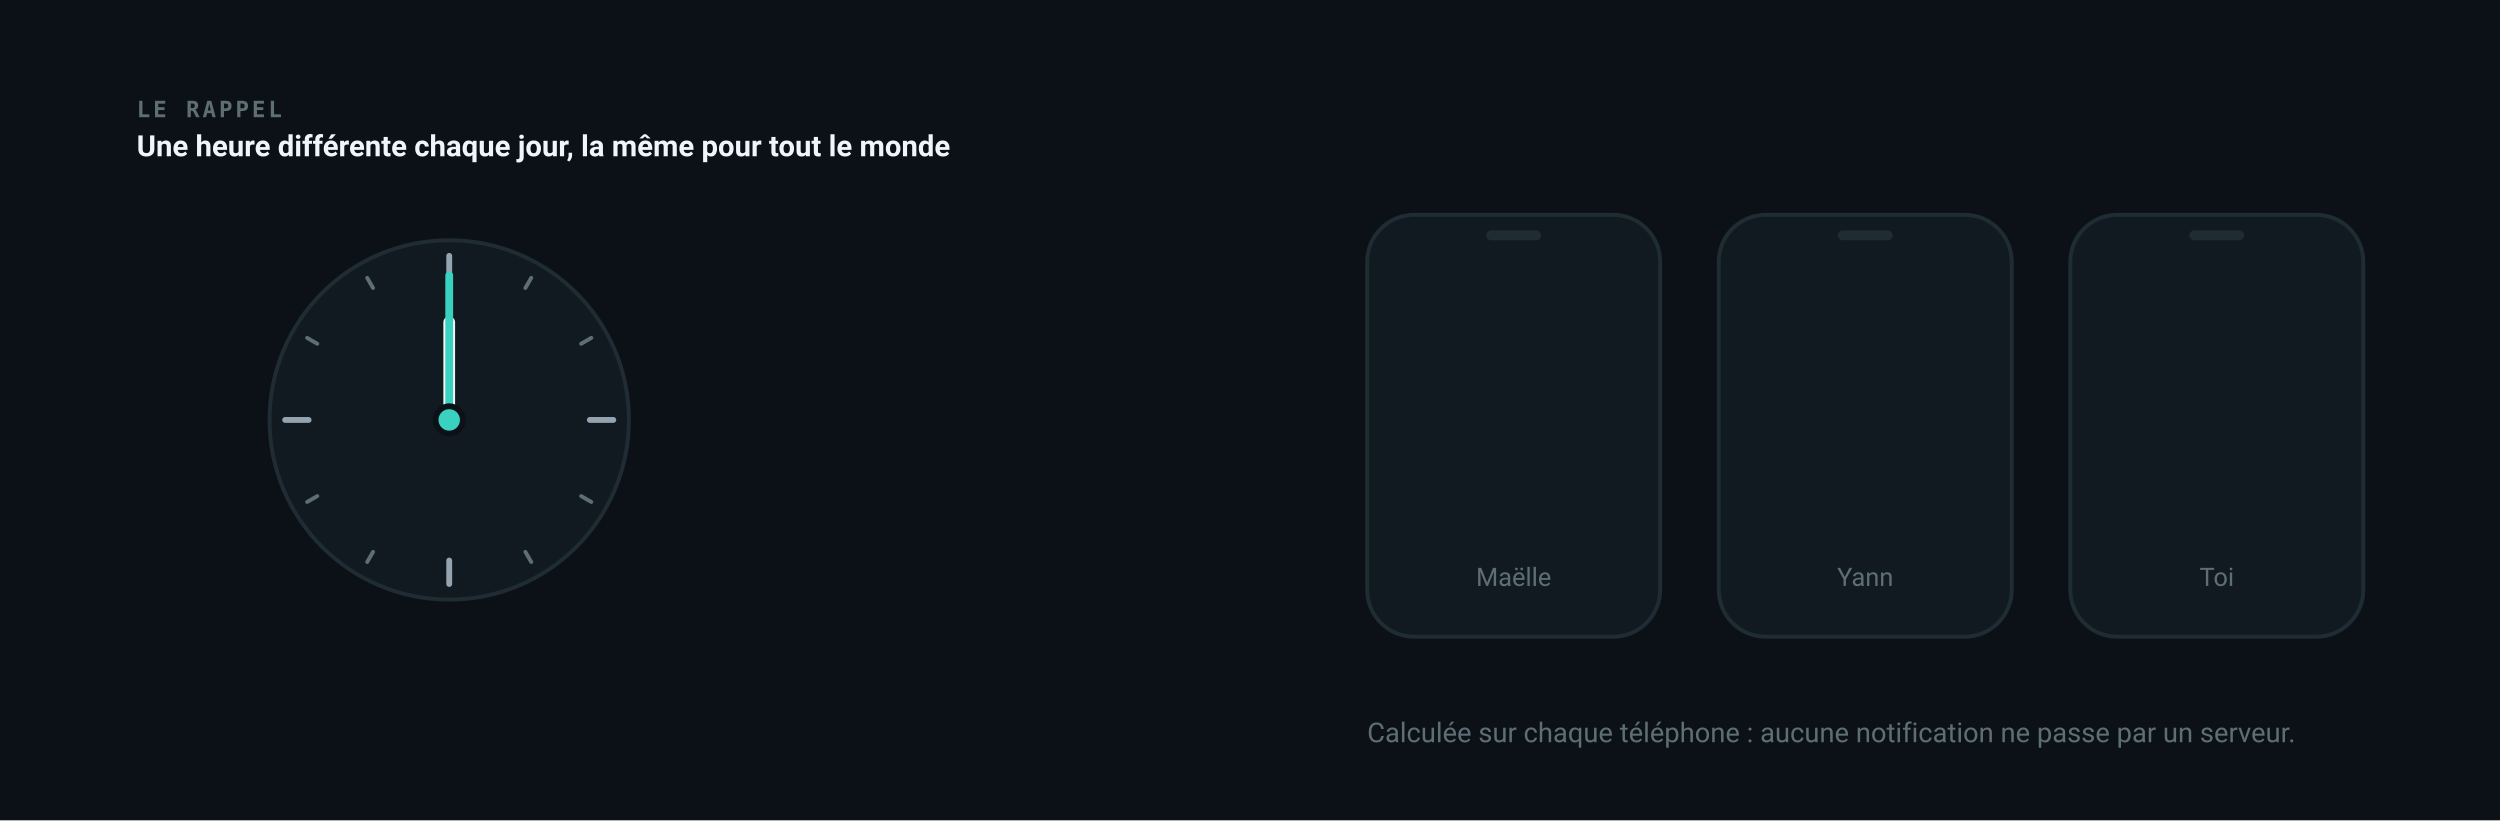
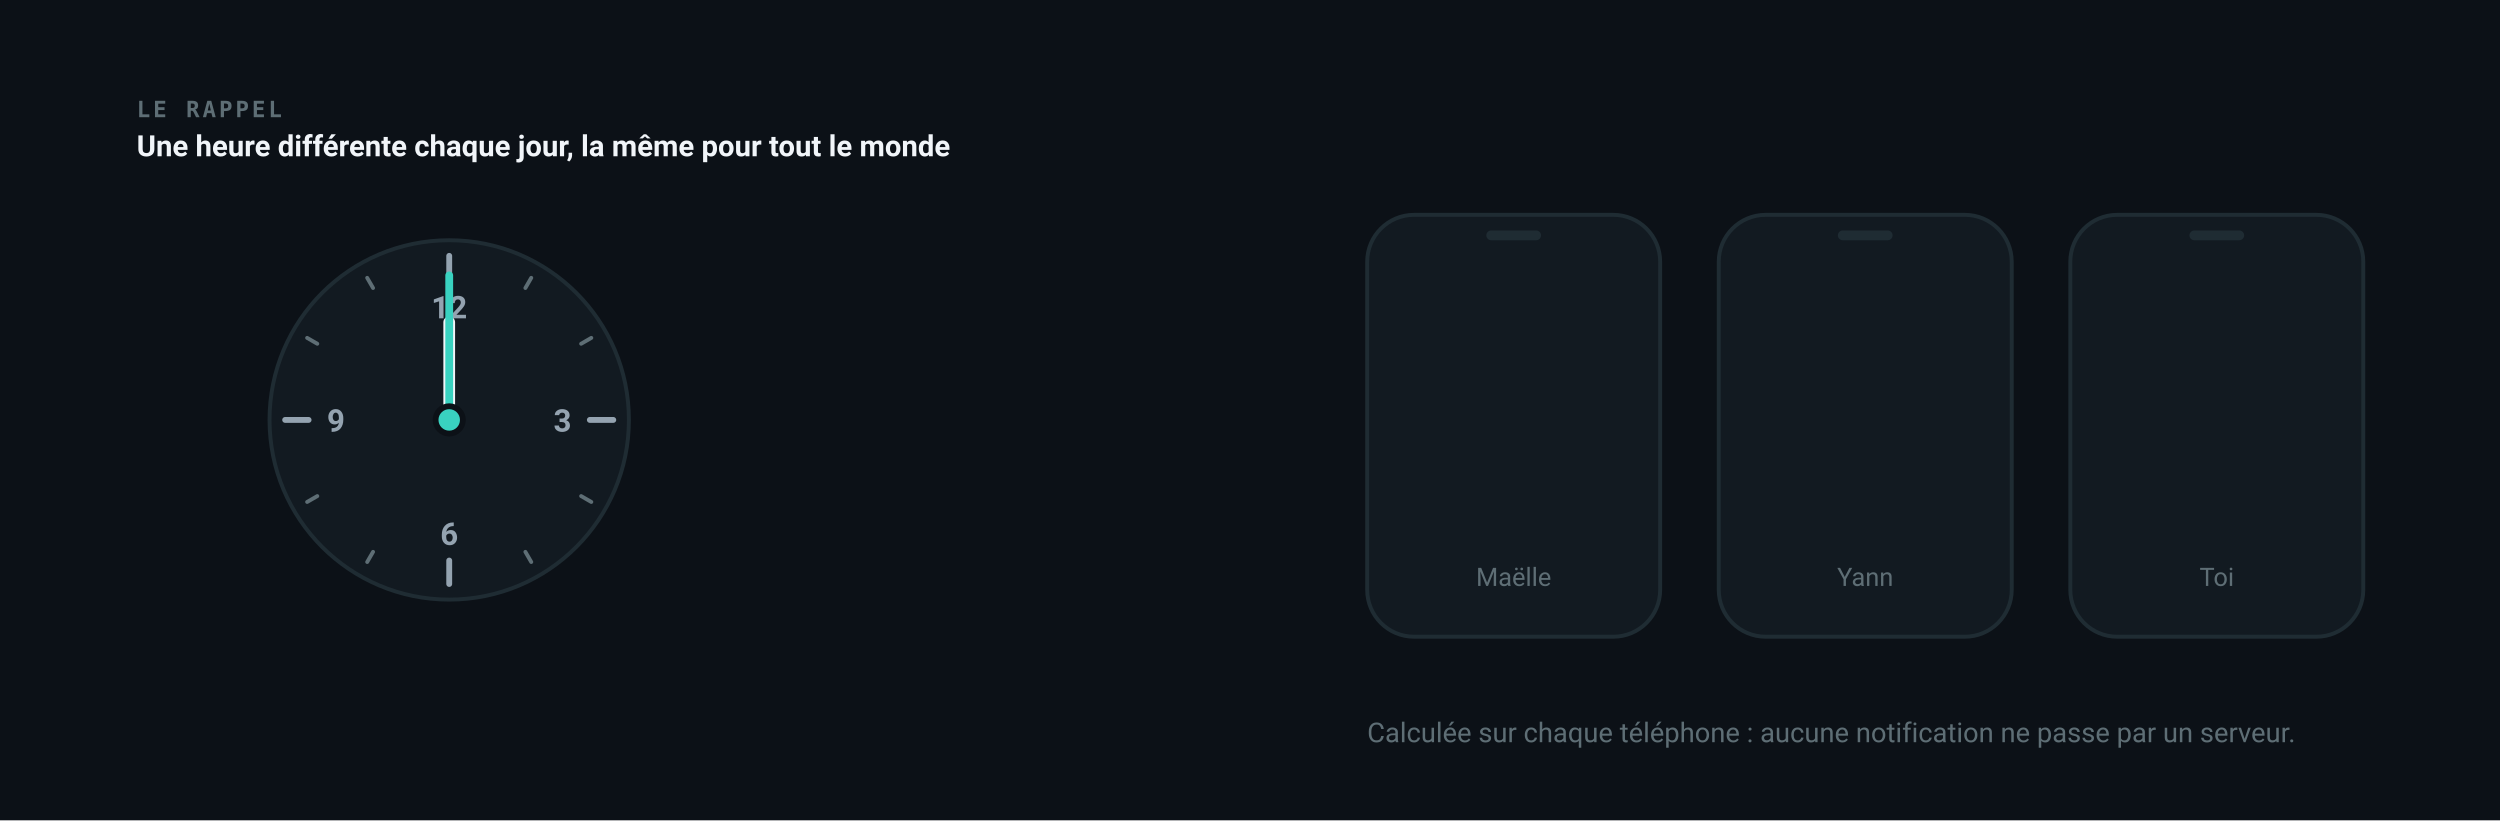
<svg xmlns="http://www.w3.org/2000/svg" width="1280" height="420" viewBox="0 0 1280 420" role="img" aria-label="Animation : les aiguilles d'une horloge sautent d'une heure à l'autre, mercredi 17 h 54, jeudi 14 h 43, vendredi 13 h 18, samedi 17 h 51. À chaque heure, trois téléphones vibrent en même temps et la même notification descend : « C'est l'heure ! ». Le calcul se fait sur chaque téléphone, sans serveur.">
  <defs>
    <linearGradient id="degrade" x1="0" y1="0" x2="1" y2="1">
      <stop offset="0" stop-color="#A7F3E6" />
      <stop offset="1" stop-color="#39D2C0" />
    </linearGradient>
    <radialGradient id="halo">
      <stop offset="0" stop-color="#39D2C0" stop-opacity=".35" />
      <stop offset="1" stop-color="#39D2C0" stop-opacity="0" />
    </radialGradient>
  </defs>
  <rect width="1280" height="420" fill="#0C1117" />
  <text x="70" y="60" font-family="ui-monospace,SFMono-Regular,Menlo,Consolas,monospace" font-size="11.5" font-weight="700" fill="#5E6E75" text-anchor="start" letter-spacing="1.5">LE RAPPEL</text>
  <text x="70" y="80" font-family="system-ui,-apple-system,Segoe UI,Roboto,Helvetica,Arial,sans-serif" font-size="15" font-weight="600" fill="#F1F5F9" text-anchor="start">Une heure différente chaque jour, la même pour tout le monde</text>
  <circle cx="230" cy="215" r="92" fill="#121A21" stroke="#1F2C33" stroke-width="2" />
  <path d="M230 131 L230 143" stroke="#94A3B0" stroke-width="3" stroke-linecap="round" />
  <path d="M272 142.254 L269 147.45" stroke="#5E6E75" stroke-width="2" stroke-linecap="round" />
  <path d="M302.746 173 L297.55 176" stroke="#5E6E75" stroke-width="2" stroke-linecap="round" />
  <path d="M314 215 L302 215" stroke="#94A3B0" stroke-width="3" stroke-linecap="round" />
  <path d="M302.746 257 L297.55 254" stroke="#5E6E75" stroke-width="2" stroke-linecap="round" />
  <path d="M272 287.746 L269 282.55" stroke="#5E6E75" stroke-width="2" stroke-linecap="round" />
  <path d="M230 299 L230 287" stroke="#94A3B0" stroke-width="3" stroke-linecap="round" />
  <path d="M188 287.746 L191 282.55" stroke="#5E6E75" stroke-width="2" stroke-linecap="round" />
  <path d="M157.254 257 L162.45 254" stroke="#5E6E75" stroke-width="2" stroke-linecap="round" />
  <path d="M146 215 L158 215" stroke="#94A3B0" stroke-width="3" stroke-linecap="round" />
  <path d="M157.254 173 L162.45 176" stroke="#5E6E75" stroke-width="2" stroke-linecap="round" />
  <path d="M188 142.254 L191 147.45" stroke="#5E6E75" stroke-width="2" stroke-linecap="round" />
+   <text x="230" y="163" font-family="system-ui,-apple-system,Segoe UI,Roboto,Helvetica,Arial,sans-serif" font-size="16" font-weight="700" fill="#94A3B0" text-anchor="middle">12</text>
+   <text x="288" y="221" font-family="system-ui,-apple-system,Segoe UI,Roboto,Helvetica,Arial,sans-serif" font-size="16" font-weight="700" fill="#94A3B0" text-anchor="middle">3</text>
+   <text x="230" y="279" font-family="system-ui,-apple-system,Segoe UI,Roboto,Helvetica,Arial,sans-serif" font-size="16" font-weight="700" fill="#94A3B0" text-anchor="middle">6</text>
+   <text x="172" y="221" font-family="system-ui,-apple-system,Segoe UI,Roboto,Helvetica,Arial,sans-serif" font-size="16" font-weight="700" fill="#94A3B0" text-anchor="middle">9</text>
  <path d="M230 215 V165" stroke="#F1F5F9" stroke-width="6" stroke-linecap="round">
    <animateTransform attributeName="transform" type="rotate" dur="10s" repeatCount="indefinite" calcMode="spline" keyTimes="0;0.02;0.19;0.26;0.43;0.5;0.67;0.74;0.96;1" keySplines="0.4 0 0.2 1;0.4 0 0.2 1;0.4 0 0.2 1;0.4 0 0.2 1;0.4 0 0.2 1;0.4 0 0.2 1;0.4 0 0.2 1;0.4 0 0.2 1;0.4 0 0.2 1" values="177.0 230 215;177.0 230 215;177.0 230 215;441.5 230 215;441.5 230 215;759.0 230 215;759.0 230 215;895.5 230 215;895.5 230 215;895.5 230 215" />
  </path>
  <path d="M230 215 V141" stroke="#39D2C0" stroke-width="4" stroke-linecap="round">
    <animateTransform attributeName="transform" type="rotate" dur="10s" repeatCount="indefinite" calcMode="spline" keyTimes="0;0.02;0.19;0.26;0.43;0.5;0.67;0.74;0.96;1" keySplines="0.4 0 0.2 1;0.4 0 0.2 1;0.4 0 0.2 1;0.4 0 0.2 1;0.4 0 0.2 1;0.4 0 0.2 1;0.4 0 0.2 1;0.4 0 0.2 1;0.4 0 0.2 1" values="324.0 230 215;324.0 230 215;324.0 230 215;618.0 230 215;618.0 230 215;828.0 230 215;828.0 230 215;1026.0 230 215;1026.0 230 215;1026.0 230 215" />
  </path>
  <circle cx="230" cy="215" r="7" fill="#39D2C0" stroke="#0C1117" stroke-width="3" />
  <g opacity="0">
-     <animate attributeName="opacity" dur="10s" repeatCount="indefinite" calcMode="linear" keyTimes="0;0.02;0.035;0.26;0.275;1" values="0;0;1;1;0;0" />
+     <animate attributeName="opacity" dur="10s" repeatCount="indefinite" calcMode="linear" keyTimes="0;0.02;0.035;0.19;0.205;1" values="0;0;1;1;0;0" />
    <text x="360" y="190" font-family="system-ui,-apple-system,Segoe UI,Roboto,Helvetica,Arial,sans-serif" font-size="16" font-weight="400" fill="#5E6E75" text-anchor="start">Mercredi</text>
    <text x="360" y="240" font-family="system-ui,-apple-system,Segoe UI,Roboto,Helvetica,Arial,sans-serif" font-size="46" font-weight="800" fill="#F1F5F9" text-anchor="start">17 h 54</text>
  </g>
  <g opacity="0">
-     <animate attributeName="opacity" dur="10s" repeatCount="indefinite" calcMode="linear" keyTimes="0;0.26;0.275;0.5;0.515;1" values="0;0;1;1;0;0" />
+     <animate attributeName="opacity" dur="10s" repeatCount="indefinite" calcMode="linear" keyTimes="0;0.26;0.275;0.43;0.445;1" values="0;0;1;1;0;0" />
    <text x="360" y="190" font-family="system-ui,-apple-system,Segoe UI,Roboto,Helvetica,Arial,sans-serif" font-size="16" font-weight="400" fill="#5E6E75" text-anchor="start">Jeudi</text>
    <text x="360" y="240" font-family="system-ui,-apple-system,Segoe UI,Roboto,Helvetica,Arial,sans-serif" font-size="46" font-weight="800" fill="#F1F5F9" text-anchor="start">14 h 43</text>
  </g>
  <g opacity="0">
-     <animate attributeName="opacity" dur="10s" repeatCount="indefinite" calcMode="linear" keyTimes="0;0.5;0.515;0.74;0.755;1" values="0;0;1;1;0;0" />
+     <animate attributeName="opacity" dur="10s" repeatCount="indefinite" calcMode="linear" keyTimes="0;0.5;0.515;0.67;0.685;1" values="0;0;1;1;0;0" />
    <text x="360" y="190" font-family="system-ui,-apple-system,Segoe UI,Roboto,Helvetica,Arial,sans-serif" font-size="16" font-weight="400" fill="#5E6E75" text-anchor="start">Vendredi</text>
    <text x="360" y="240" font-family="system-ui,-apple-system,Segoe UI,Roboto,Helvetica,Arial,sans-serif" font-size="46" font-weight="800" fill="#F1F5F9" text-anchor="start">13 h 18</text>
  </g>
  <g opacity="0">
    <animate attributeName="opacity" dur="10s" repeatCount="indefinite" calcMode="linear" keyTimes="0;0.74;0.755;0.96;0.975;1" values="0;0;1;1;0;0" />
    <text x="360" y="190" font-family="system-ui,-apple-system,Segoe UI,Roboto,Helvetica,Arial,sans-serif" font-size="16" font-weight="400" fill="#5E6E75" text-anchor="start">Samedi</text>
    <text x="360" y="240" font-family="system-ui,-apple-system,Segoe UI,Roboto,Helvetica,Arial,sans-serif" font-size="46" font-weight="800" fill="#F1F5F9" text-anchor="start">17 h 51</text>
  </g>
  <g>
    <g>
      <animateTransform attributeName="transform" type="translate" dur="10s" repeatCount="indefinite" calcMode="linear" keyTimes="0;0.09;0.095;0.1;0.105;0.11;0.33;0.335;0.34;0.345;0.35;0.57;0.575;0.58;0.585;0.59;0.81;0.815;0.82;0.825;0.83;1" values="0 0;0 0;-3 0;3 0;-3 0;0 0;0 0;-3 0;3 0;-3 0;0 0;0 0;-3 0;3 0;-3 0;0 0;0 0;-3 0;3 0;-3 0;0 0;0 0" />
      <g transform="translate(700 110)">
        <rect width="150" height="216" rx="24" fill="#121A21" stroke="#1F2C33" stroke-width="2" />
        <rect x="61" y="8" width="28" height="5" rx="2.5" fill="#1F2C33" />
        <text x="75" y="190" font-family="system-ui,-apple-system,Segoe UI,Roboto,Helvetica,Arial,sans-serif" font-size="13" font-weight="400" fill="#5E6E75" text-anchor="middle">Maëlle</text>
        <g opacity="0">
          <animate attributeName="opacity" dur="10s" repeatCount="indefinite" calcMode="linear" keyTimes="0;0.09;0.11;0.23;0.25;1" values="0;0;1;1;0;0" />
          <animateTransform attributeName="transform" type="translate" dur="10s" repeatCount="indefinite" calcMode="linear" keyTimes="0;0.09;0.12;1" values="0 -18;0 -18;0 0;0 0" />
          <rect x="10" y="40" width="130" height="58" rx="12" fill="#17222A" stroke="#39D2C0" stroke-opacity=".6" />
          <text x="22" y="62" font-family="system-ui,-apple-system,Segoe UI,Roboto,Helvetica,Arial,sans-serif" font-size="12" font-weight="700" fill="#39D2C0" text-anchor="start">BeVannes</text>
          <text x="128" y="62" font-family="ui-monospace,SFMono-Regular,Menlo,Consolas,monospace" font-size="11" font-weight="400" fill="#5E6E75" text-anchor="end">17:54</text>
          <text x="22" y="84" font-family="system-ui,-apple-system,Segoe UI,Roboto,Helvetica,Arial,sans-serif" font-size="13" font-weight="600" fill="#F1F5F9" text-anchor="start">C'est l'heure !</text>
        </g>
        <g opacity="0">
          <animate attributeName="opacity" dur="10s" repeatCount="indefinite" calcMode="linear" keyTimes="0;0.33;0.35;0.47;0.49;1" values="0;0;1;1;0;0" />
          <animateTransform attributeName="transform" type="translate" dur="10s" repeatCount="indefinite" calcMode="linear" keyTimes="0;0.33;0.36;1" values="0 -18;0 -18;0 0;0 0" />
          <rect x="10" y="40" width="130" height="58" rx="12" fill="#17222A" stroke="#39D2C0" stroke-opacity=".6" />
          <text x="22" y="62" font-family="system-ui,-apple-system,Segoe UI,Roboto,Helvetica,Arial,sans-serif" font-size="12" font-weight="700" fill="#39D2C0" text-anchor="start">BeVannes</text>
          <text x="128" y="62" font-family="ui-monospace,SFMono-Regular,Menlo,Consolas,monospace" font-size="11" font-weight="400" fill="#5E6E75" text-anchor="end">14:43</text>
          <text x="22" y="84" font-family="system-ui,-apple-system,Segoe UI,Roboto,Helvetica,Arial,sans-serif" font-size="13" font-weight="600" fill="#F1F5F9" text-anchor="start">C'est l'heure !</text>
        </g>
        <g opacity="0">
          <animate attributeName="opacity" dur="10s" repeatCount="indefinite" calcMode="linear" keyTimes="0;0.57;0.59;0.71;0.73;1" values="0;0;1;1;0;0" />
          <animateTransform attributeName="transform" type="translate" dur="10s" repeatCount="indefinite" calcMode="linear" keyTimes="0;0.57;0.6;1" values="0 -18;0 -18;0 0;0 0" />
          <rect x="10" y="40" width="130" height="58" rx="12" fill="#17222A" stroke="#39D2C0" stroke-opacity=".6" />
          <text x="22" y="62" font-family="system-ui,-apple-system,Segoe UI,Roboto,Helvetica,Arial,sans-serif" font-size="12" font-weight="700" fill="#39D2C0" text-anchor="start">BeVannes</text>
          <text x="128" y="62" font-family="ui-monospace,SFMono-Regular,Menlo,Consolas,monospace" font-size="11" font-weight="400" fill="#5E6E75" text-anchor="end">13:18</text>
          <text x="22" y="84" font-family="system-ui,-apple-system,Segoe UI,Roboto,Helvetica,Arial,sans-serif" font-size="13" font-weight="600" fill="#F1F5F9" text-anchor="start">C'est l'heure !</text>
        </g>
        <g opacity="0">
          <animate attributeName="opacity" dur="10s" repeatCount="indefinite" calcMode="linear" keyTimes="0;0.81;0.83;0.95;0.97;1" values="0;0;1;1;0;0" />
          <animateTransform attributeName="transform" type="translate" dur="10s" repeatCount="indefinite" calcMode="linear" keyTimes="0;0.81;0.84;1" values="0 -18;0 -18;0 0;0 0" />
          <rect x="10" y="40" width="130" height="58" rx="12" fill="#17222A" stroke="#39D2C0" stroke-opacity=".6" />
          <text x="22" y="62" font-family="system-ui,-apple-system,Segoe UI,Roboto,Helvetica,Arial,sans-serif" font-size="12" font-weight="700" fill="#39D2C0" text-anchor="start">BeVannes</text>
          <text x="128" y="62" font-family="ui-monospace,SFMono-Regular,Menlo,Consolas,monospace" font-size="11" font-weight="400" fill="#5E6E75" text-anchor="end">17:51</text>
          <text x="22" y="84" font-family="system-ui,-apple-system,Segoe UI,Roboto,Helvetica,Arial,sans-serif" font-size="13" font-weight="600" fill="#F1F5F9" text-anchor="start">C'est l'heure !</text>
        </g>
      </g>
    </g>
  </g>
  <g>
    <g>
      <animateTransform attributeName="transform" type="translate" dur="10s" repeatCount="indefinite" calcMode="linear" keyTimes="0;0.09;0.095;0.1;0.105;0.11;0.33;0.335;0.34;0.345;0.35;0.57;0.575;0.58;0.585;0.59;0.81;0.815;0.82;0.825;0.83;1" values="0 0;0 0;-3 0;3 0;-3 0;0 0;0 0;-3 0;3 0;-3 0;0 0;0 0;-3 0;3 0;-3 0;0 0;0 0;-3 0;3 0;-3 0;0 0;0 0" />
      <g transform="translate(880 110)">
        <rect width="150" height="216" rx="24" fill="#121A21" stroke="#1F2C33" stroke-width="2" />
        <rect x="61" y="8" width="28" height="5" rx="2.5" fill="#1F2C33" />
        <text x="75" y="190" font-family="system-ui,-apple-system,Segoe UI,Roboto,Helvetica,Arial,sans-serif" font-size="13" font-weight="400" fill="#5E6E75" text-anchor="middle">Yann</text>
        <g opacity="0">
          <animate attributeName="opacity" dur="10s" repeatCount="indefinite" calcMode="linear" keyTimes="0;0.09;0.11;0.23;0.25;1" values="0;0;1;1;0;0" />
          <animateTransform attributeName="transform" type="translate" dur="10s" repeatCount="indefinite" calcMode="linear" keyTimes="0;0.09;0.12;1" values="0 -18;0 -18;0 0;0 0" />
          <rect x="10" y="40" width="130" height="58" rx="12" fill="#17222A" stroke="#39D2C0" stroke-opacity=".6" />
          <text x="22" y="62" font-family="system-ui,-apple-system,Segoe UI,Roboto,Helvetica,Arial,sans-serif" font-size="12" font-weight="700" fill="#39D2C0" text-anchor="start">BeVannes</text>
          <text x="128" y="62" font-family="ui-monospace,SFMono-Regular,Menlo,Consolas,monospace" font-size="11" font-weight="400" fill="#5E6E75" text-anchor="end">17:54</text>
          <text x="22" y="84" font-family="system-ui,-apple-system,Segoe UI,Roboto,Helvetica,Arial,sans-serif" font-size="13" font-weight="600" fill="#F1F5F9" text-anchor="start">C'est l'heure !</text>
        </g>
        <g opacity="0">
          <animate attributeName="opacity" dur="10s" repeatCount="indefinite" calcMode="linear" keyTimes="0;0.33;0.35;0.47;0.49;1" values="0;0;1;1;0;0" />
          <animateTransform attributeName="transform" type="translate" dur="10s" repeatCount="indefinite" calcMode="linear" keyTimes="0;0.33;0.36;1" values="0 -18;0 -18;0 0;0 0" />
          <rect x="10" y="40" width="130" height="58" rx="12" fill="#17222A" stroke="#39D2C0" stroke-opacity=".6" />
          <text x="22" y="62" font-family="system-ui,-apple-system,Segoe UI,Roboto,Helvetica,Arial,sans-serif" font-size="12" font-weight="700" fill="#39D2C0" text-anchor="start">BeVannes</text>
          <text x="128" y="62" font-family="ui-monospace,SFMono-Regular,Menlo,Consolas,monospace" font-size="11" font-weight="400" fill="#5E6E75" text-anchor="end">14:43</text>
          <text x="22" y="84" font-family="system-ui,-apple-system,Segoe UI,Roboto,Helvetica,Arial,sans-serif" font-size="13" font-weight="600" fill="#F1F5F9" text-anchor="start">C'est l'heure !</text>
        </g>
        <g opacity="0">
          <animate attributeName="opacity" dur="10s" repeatCount="indefinite" calcMode="linear" keyTimes="0;0.57;0.59;0.71;0.73;1" values="0;0;1;1;0;0" />
          <animateTransform attributeName="transform" type="translate" dur="10s" repeatCount="indefinite" calcMode="linear" keyTimes="0;0.57;0.6;1" values="0 -18;0 -18;0 0;0 0" />
          <rect x="10" y="40" width="130" height="58" rx="12" fill="#17222A" stroke="#39D2C0" stroke-opacity=".6" />
          <text x="22" y="62" font-family="system-ui,-apple-system,Segoe UI,Roboto,Helvetica,Arial,sans-serif" font-size="12" font-weight="700" fill="#39D2C0" text-anchor="start">BeVannes</text>
          <text x="128" y="62" font-family="ui-monospace,SFMono-Regular,Menlo,Consolas,monospace" font-size="11" font-weight="400" fill="#5E6E75" text-anchor="end">13:18</text>
          <text x="22" y="84" font-family="system-ui,-apple-system,Segoe UI,Roboto,Helvetica,Arial,sans-serif" font-size="13" font-weight="600" fill="#F1F5F9" text-anchor="start">C'est l'heure !</text>
        </g>
        <g opacity="0">
          <animate attributeName="opacity" dur="10s" repeatCount="indefinite" calcMode="linear" keyTimes="0;0.81;0.83;0.95;0.97;1" values="0;0;1;1;0;0" />
          <animateTransform attributeName="transform" type="translate" dur="10s" repeatCount="indefinite" calcMode="linear" keyTimes="0;0.81;0.84;1" values="0 -18;0 -18;0 0;0 0" />
          <rect x="10" y="40" width="130" height="58" rx="12" fill="#17222A" stroke="#39D2C0" stroke-opacity=".6" />
          <text x="22" y="62" font-family="system-ui,-apple-system,Segoe UI,Roboto,Helvetica,Arial,sans-serif" font-size="12" font-weight="700" fill="#39D2C0" text-anchor="start">BeVannes</text>
          <text x="128" y="62" font-family="ui-monospace,SFMono-Regular,Menlo,Consolas,monospace" font-size="11" font-weight="400" fill="#5E6E75" text-anchor="end">17:51</text>
          <text x="22" y="84" font-family="system-ui,-apple-system,Segoe UI,Roboto,Helvetica,Arial,sans-serif" font-size="13" font-weight="600" fill="#F1F5F9" text-anchor="start">C'est l'heure !</text>
        </g>
      </g>
    </g>
  </g>
  <g>
    <g>
      <animateTransform attributeName="transform" type="translate" dur="10s" repeatCount="indefinite" calcMode="linear" keyTimes="0;0.09;0.095;0.1;0.105;0.11;0.33;0.335;0.34;0.345;0.35;0.57;0.575;0.58;0.585;0.59;0.81;0.815;0.82;0.825;0.83;1" values="0 0;0 0;-3 0;3 0;-3 0;0 0;0 0;-3 0;3 0;-3 0;0 0;0 0;-3 0;3 0;-3 0;0 0;0 0;-3 0;3 0;-3 0;0 0;0 0" />
      <g transform="translate(1060 110)">
        <rect width="150" height="216" rx="24" fill="#121A21" stroke="#1F2C33" stroke-width="2" />
        <rect x="61" y="8" width="28" height="5" rx="2.5" fill="#1F2C33" />
        <text x="75" y="190" font-family="system-ui,-apple-system,Segoe UI,Roboto,Helvetica,Arial,sans-serif" font-size="13" font-weight="400" fill="#5E6E75" text-anchor="middle">Toi</text>
        <g opacity="0">
          <animate attributeName="opacity" dur="10s" repeatCount="indefinite" calcMode="linear" keyTimes="0;0.09;0.11;0.23;0.25;1" values="0;0;1;1;0;0" />
          <animateTransform attributeName="transform" type="translate" dur="10s" repeatCount="indefinite" calcMode="linear" keyTimes="0;0.09;0.12;1" values="0 -18;0 -18;0 0;0 0" />
          <rect x="10" y="40" width="130" height="58" rx="12" fill="#17222A" stroke="#39D2C0" stroke-opacity=".6" />
          <text x="22" y="62" font-family="system-ui,-apple-system,Segoe UI,Roboto,Helvetica,Arial,sans-serif" font-size="12" font-weight="700" fill="#39D2C0" text-anchor="start">BeVannes</text>
          <text x="128" y="62" font-family="ui-monospace,SFMono-Regular,Menlo,Consolas,monospace" font-size="11" font-weight="400" fill="#5E6E75" text-anchor="end">17:54</text>
          <text x="22" y="84" font-family="system-ui,-apple-system,Segoe UI,Roboto,Helvetica,Arial,sans-serif" font-size="13" font-weight="600" fill="#F1F5F9" text-anchor="start">C'est l'heure !</text>
        </g>
        <g opacity="0">
          <animate attributeName="opacity" dur="10s" repeatCount="indefinite" calcMode="linear" keyTimes="0;0.33;0.35;0.47;0.49;1" values="0;0;1;1;0;0" />
          <animateTransform attributeName="transform" type="translate" dur="10s" repeatCount="indefinite" calcMode="linear" keyTimes="0;0.33;0.36;1" values="0 -18;0 -18;0 0;0 0" />
          <rect x="10" y="40" width="130" height="58" rx="12" fill="#17222A" stroke="#39D2C0" stroke-opacity=".6" />
          <text x="22" y="62" font-family="system-ui,-apple-system,Segoe UI,Roboto,Helvetica,Arial,sans-serif" font-size="12" font-weight="700" fill="#39D2C0" text-anchor="start">BeVannes</text>
          <text x="128" y="62" font-family="ui-monospace,SFMono-Regular,Menlo,Consolas,monospace" font-size="11" font-weight="400" fill="#5E6E75" text-anchor="end">14:43</text>
          <text x="22" y="84" font-family="system-ui,-apple-system,Segoe UI,Roboto,Helvetica,Arial,sans-serif" font-size="13" font-weight="600" fill="#F1F5F9" text-anchor="start">C'est l'heure !</text>
        </g>
        <g opacity="0">
          <animate attributeName="opacity" dur="10s" repeatCount="indefinite" calcMode="linear" keyTimes="0;0.57;0.59;0.71;0.73;1" values="0;0;1;1;0;0" />
          <animateTransform attributeName="transform" type="translate" dur="10s" repeatCount="indefinite" calcMode="linear" keyTimes="0;0.57;0.6;1" values="0 -18;0 -18;0 0;0 0" />
          <rect x="10" y="40" width="130" height="58" rx="12" fill="#17222A" stroke="#39D2C0" stroke-opacity=".6" />
          <text x="22" y="62" font-family="system-ui,-apple-system,Segoe UI,Roboto,Helvetica,Arial,sans-serif" font-size="12" font-weight="700" fill="#39D2C0" text-anchor="start">BeVannes</text>
          <text x="128" y="62" font-family="ui-monospace,SFMono-Regular,Menlo,Consolas,monospace" font-size="11" font-weight="400" fill="#5E6E75" text-anchor="end">13:18</text>
          <text x="22" y="84" font-family="system-ui,-apple-system,Segoe UI,Roboto,Helvetica,Arial,sans-serif" font-size="13" font-weight="600" fill="#F1F5F9" text-anchor="start">C'est l'heure !</text>
        </g>
        <g opacity="0">
          <animate attributeName="opacity" dur="10s" repeatCount="indefinite" calcMode="linear" keyTimes="0;0.81;0.83;0.95;0.97;1" values="0;0;1;1;0;0" />
          <animateTransform attributeName="transform" type="translate" dur="10s" repeatCount="indefinite" calcMode="linear" keyTimes="0;0.81;0.84;1" values="0 -18;0 -18;0 0;0 0" />
          <rect x="10" y="40" width="130" height="58" rx="12" fill="#17222A" stroke="#39D2C0" stroke-opacity=".6" />
          <text x="22" y="62" font-family="system-ui,-apple-system,Segoe UI,Roboto,Helvetica,Arial,sans-serif" font-size="12" font-weight="700" fill="#39D2C0" text-anchor="start">BeVannes</text>
          <text x="128" y="62" font-family="ui-monospace,SFMono-Regular,Menlo,Consolas,monospace" font-size="11" font-weight="400" fill="#5E6E75" text-anchor="end">17:51</text>
          <text x="22" y="84" font-family="system-ui,-apple-system,Segoe UI,Roboto,Helvetica,Arial,sans-serif" font-size="13" font-weight="600" fill="#F1F5F9" text-anchor="start">C'est l'heure !</text>
        </g>
      </g>
    </g>
  </g>
  <text x="700" y="380" font-family="system-ui,-apple-system,Segoe UI,Roboto,Helvetica,Arial,sans-serif" font-size="14" font-weight="400" fill="#5E6E75" text-anchor="start">Calculée sur chaque téléphone : aucune notification ne passe par un serveur.</text>
</svg>
